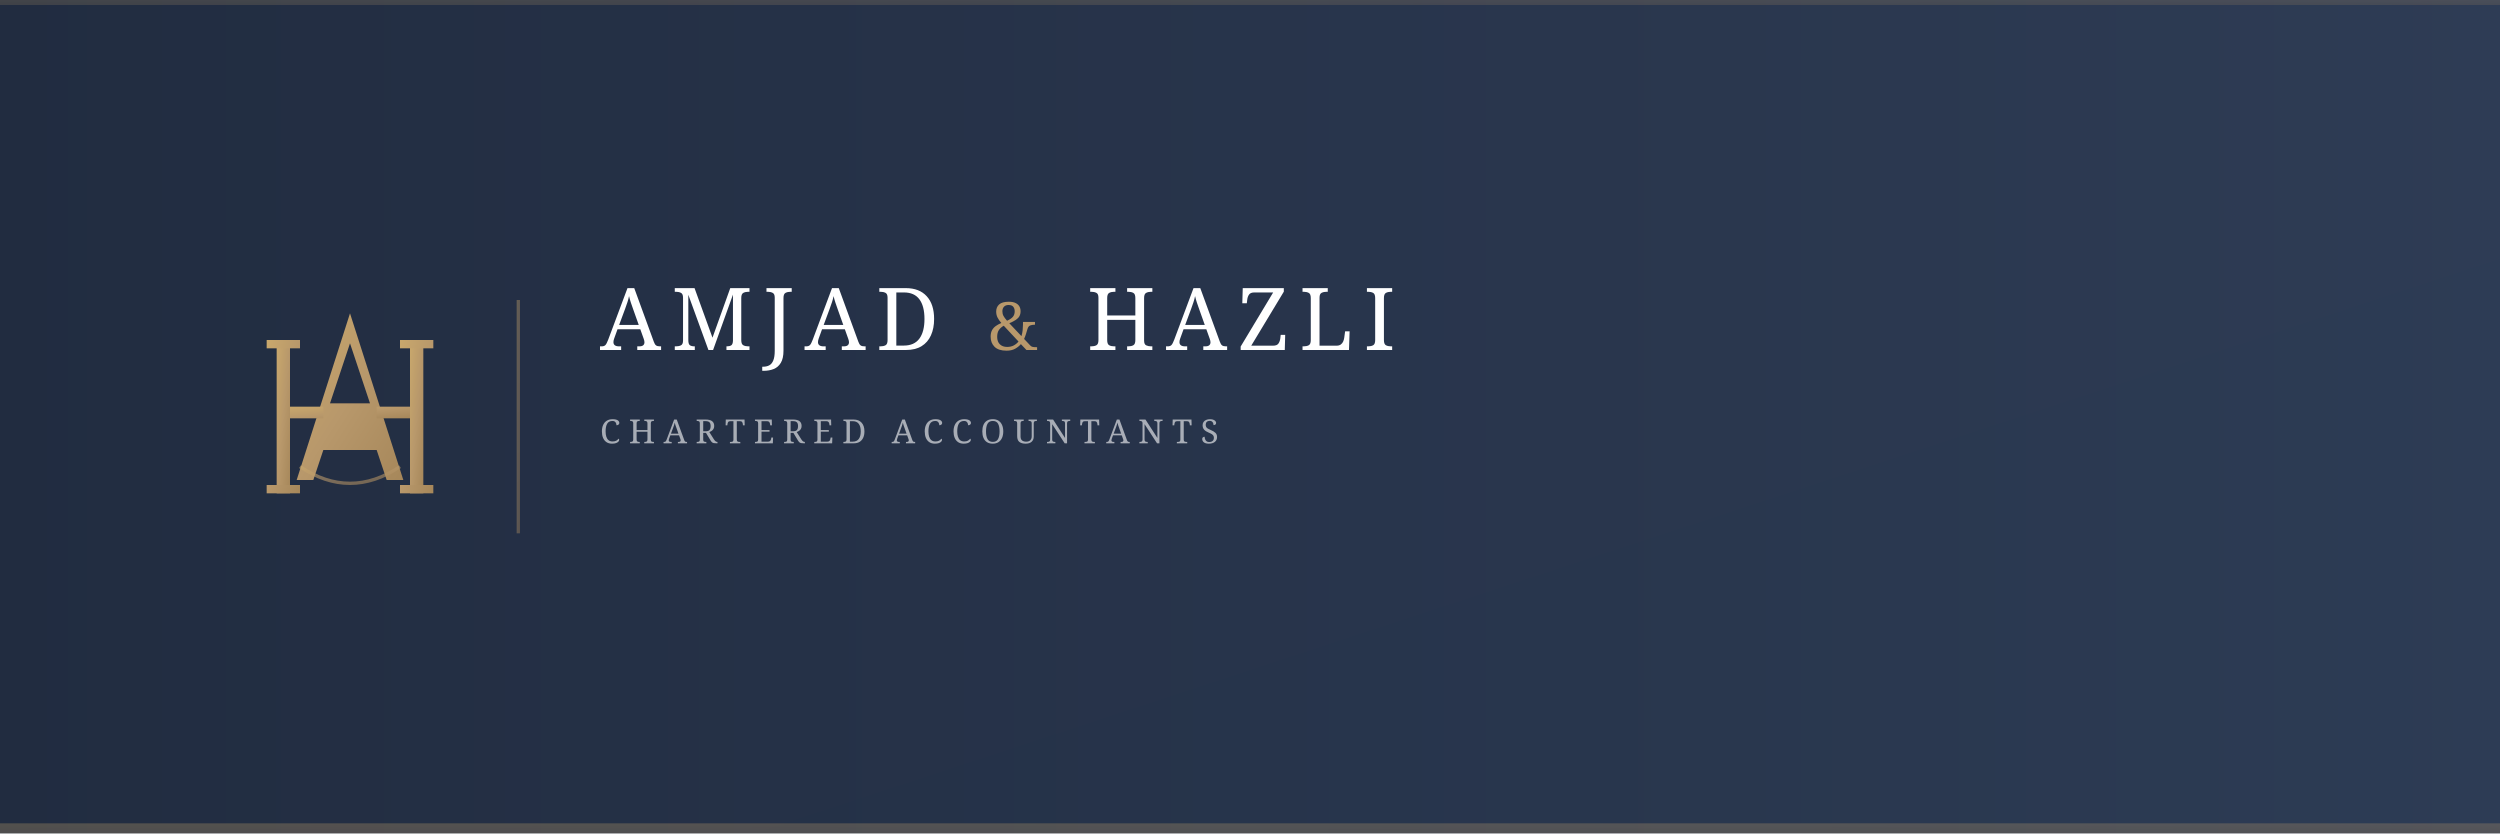
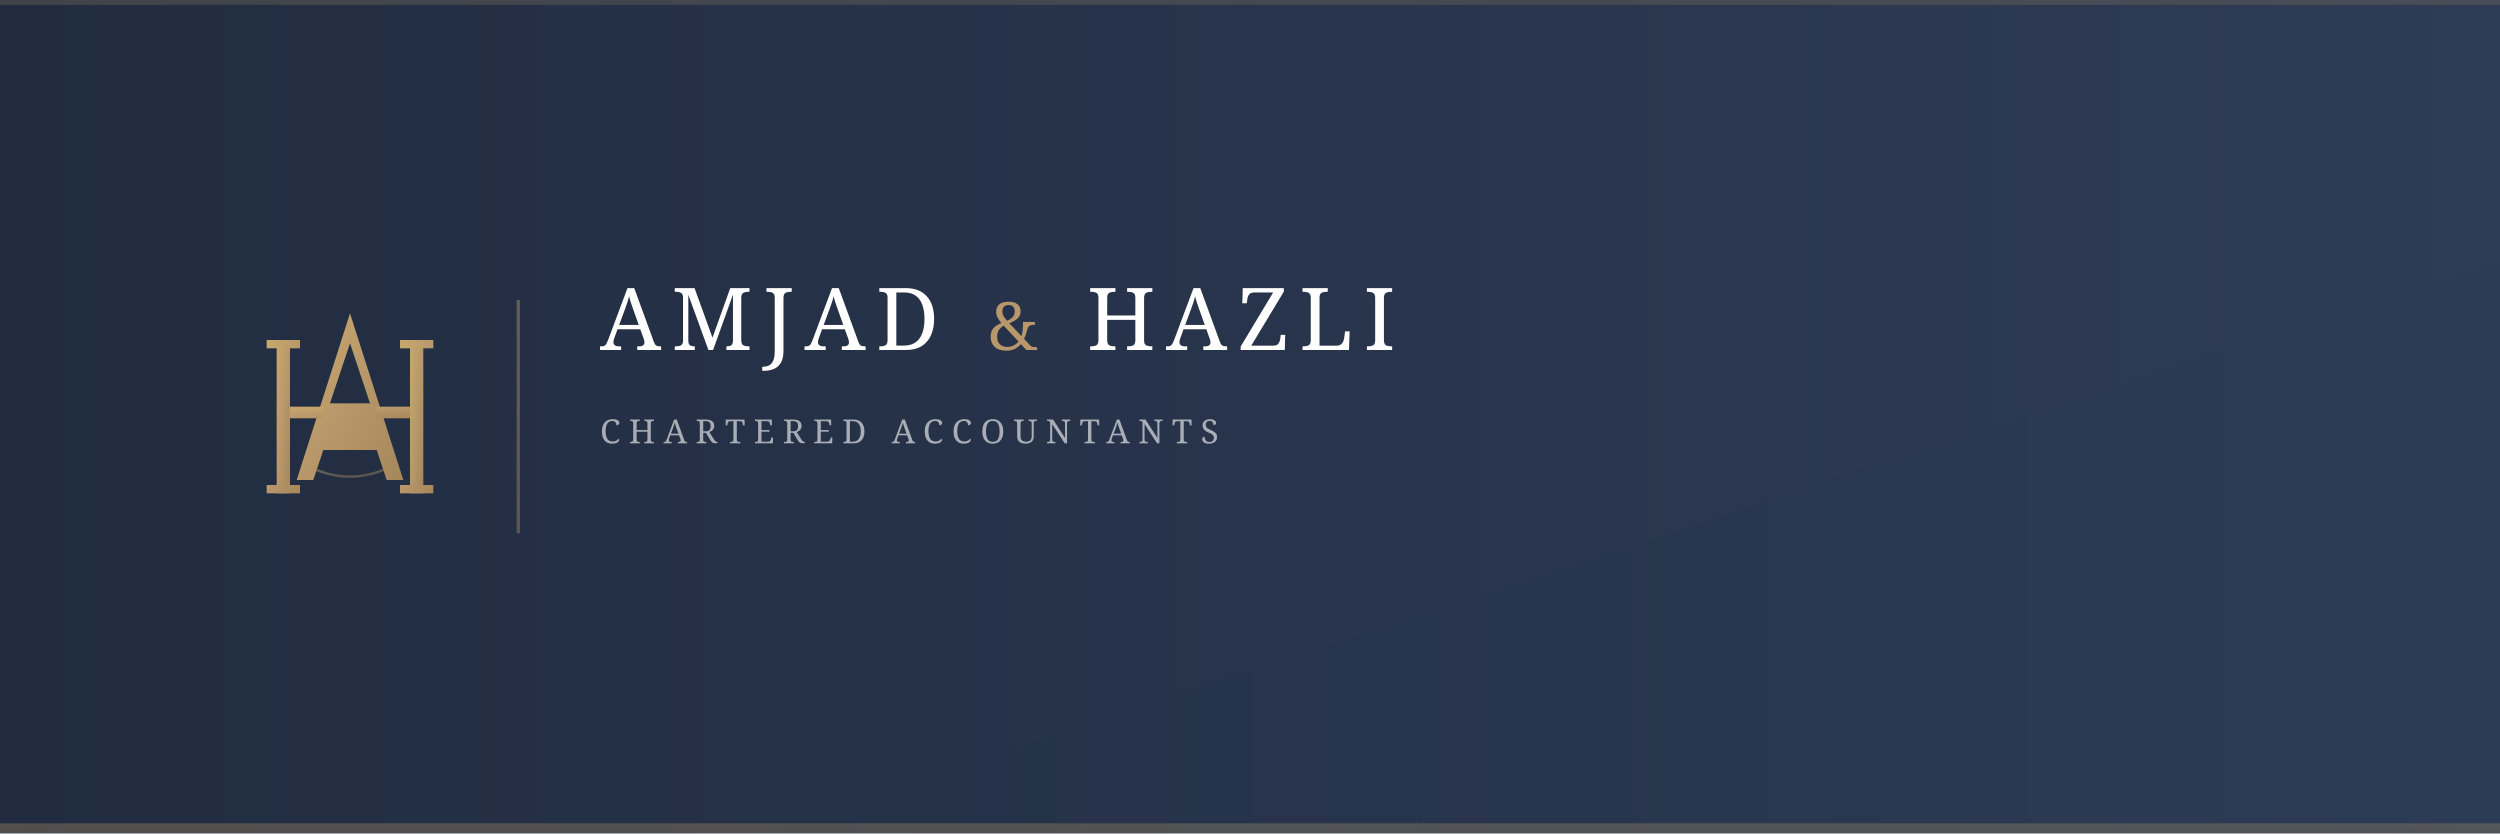
<svg xmlns="http://www.w3.org/2000/svg" viewBox="0 0 1500 500" fill="none">
  <defs>
    <linearGradient id="gold" x1="0%" y1="0%" x2="100%" y2="100%">
      <stop offset="0%" stop-color="#C9A86C" />
      <stop offset="50%" stop-color="#B8986B" />
      <stop offset="100%" stop-color="#A6875A" />
    </linearGradient>
    <linearGradient id="navyGradient" x1="0%" y1="0%" x2="100%" y2="0%">
      <stop offset="0%" stop-color="#1E2A3F" />
      <stop offset="100%" stop-color="#2B3A55" />
    </linearGradient>
  </defs>
  <rect width="1500" height="500" fill="url(#navyGradient)" />
  <rect width="1500" height="500" fill="url(#gold)" opacity="0.02" />
  <g fill="url(#gold)" transform="translate(150, 180) scale(1)">
    <path d="M60 8L28 108h10l6-18h32l6 18h10L60 8zm0 18l12 36H48l12-36z" />
    <path d="M16 24h8v92h-8z" />
    <path d="M10 24h20v5H10zM10 111h20v5H10z" />
    <path d="M96 24h8v92h-8z" />
    <path d="M90 24h20v5H90zM90 111h20v5H90z" />
    <path d="M24 64h20v7H24zM76 64h20v7H76z" />
-     <path d="M30 100Q60 120 90 100" stroke="url(#gold)" stroke-width="2" fill="none" opacity="0.6" />
+     <path d="M40 102Q60 110 80 102" stroke="url(#gold)" stroke-width="1.5" fill="none" opacity="0.4" />
  </g>
  <rect x="310" y="180" width="2" height="140" fill="url(#gold)" opacity="0.4" />
  <g transform="translate(360, 210)">
    <text font-family="'Playfair Display', Georgia, serif" font-size="52" font-weight="400" letter-spacing="0.12em" fill="white">
      <tspan>AMJAD</tspan>
      <tspan dx="16" font-size="40" fill="#B8986B">&amp;</tspan>
      <tspan dx="16">HAZLI</tspan>
    </text>
    <text y="56" font-family="'Cormorant Garamond', Georgia, serif" font-size="20" letter-spacing="0.25em" fill="rgba(255,255,255,0.6)">
      CHARTERED ACCOUNTANTS
    </text>
  </g>
  <rect x="0" y="494" width="1500" height="6" fill="url(#gold)" opacity="0.3" />
  <rect x="0" y="0" width="1500" height="3" fill="url(#gold)" opacity="0.2" />
</svg>
